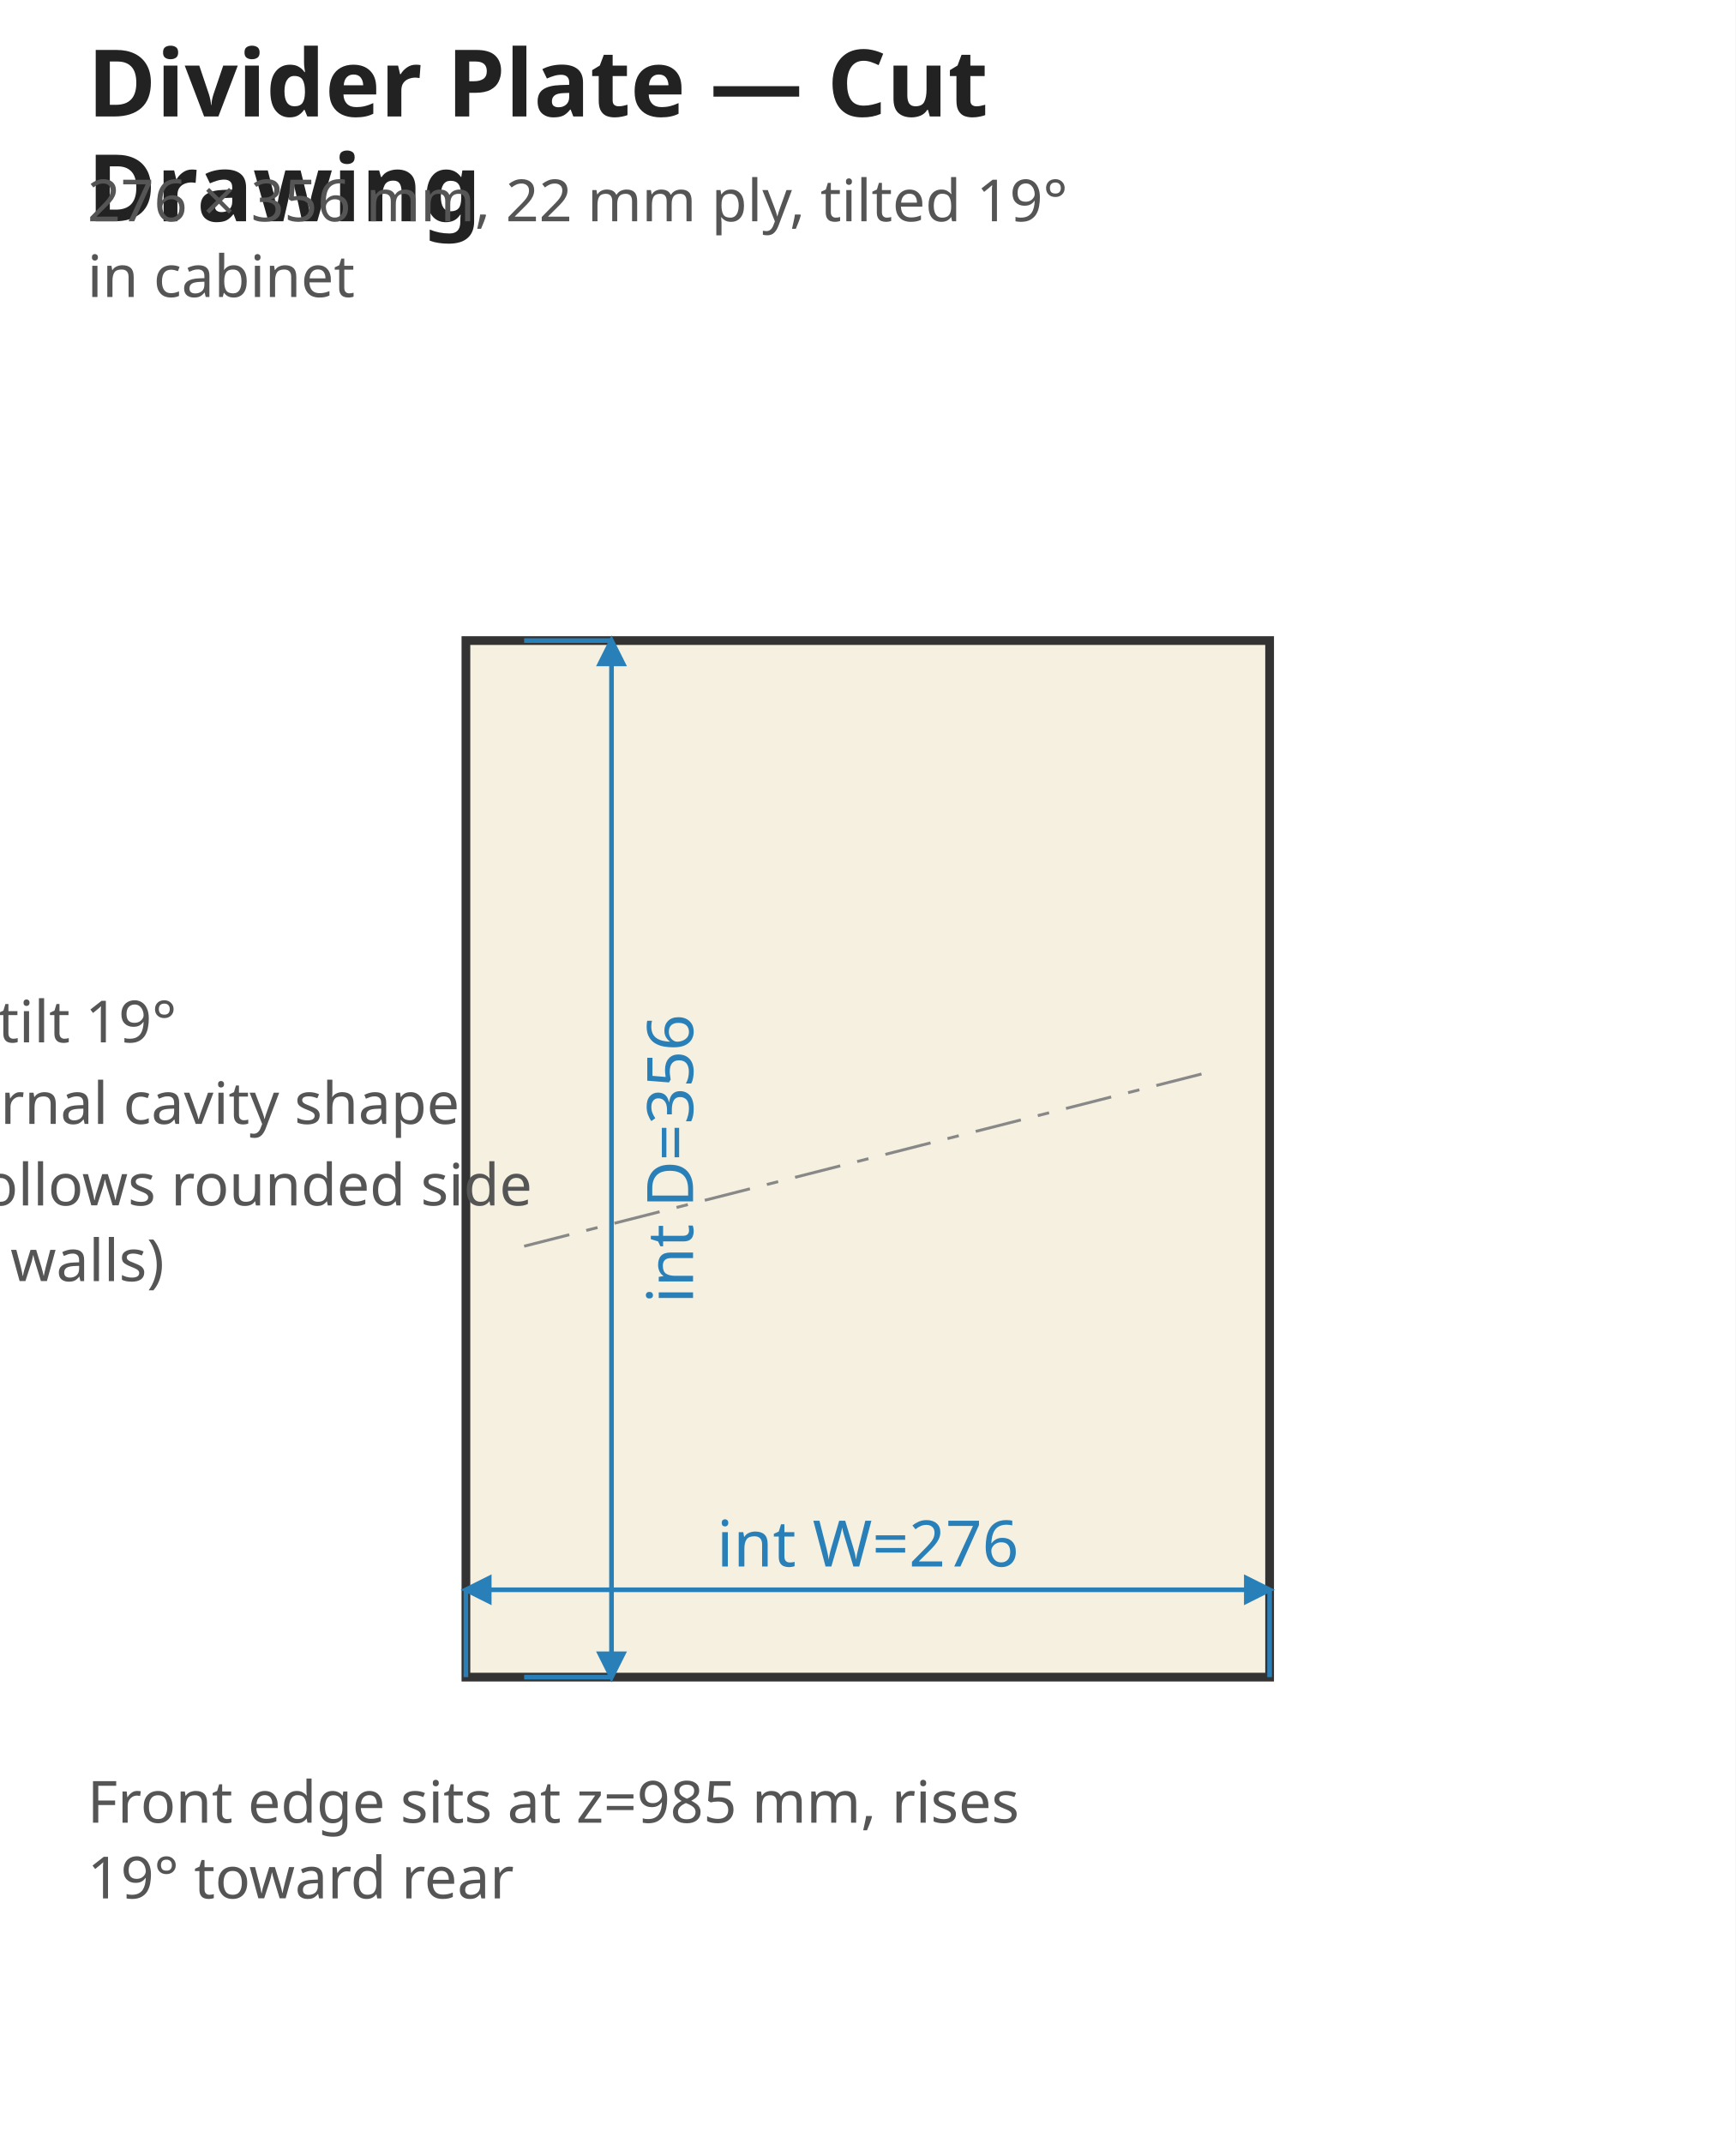
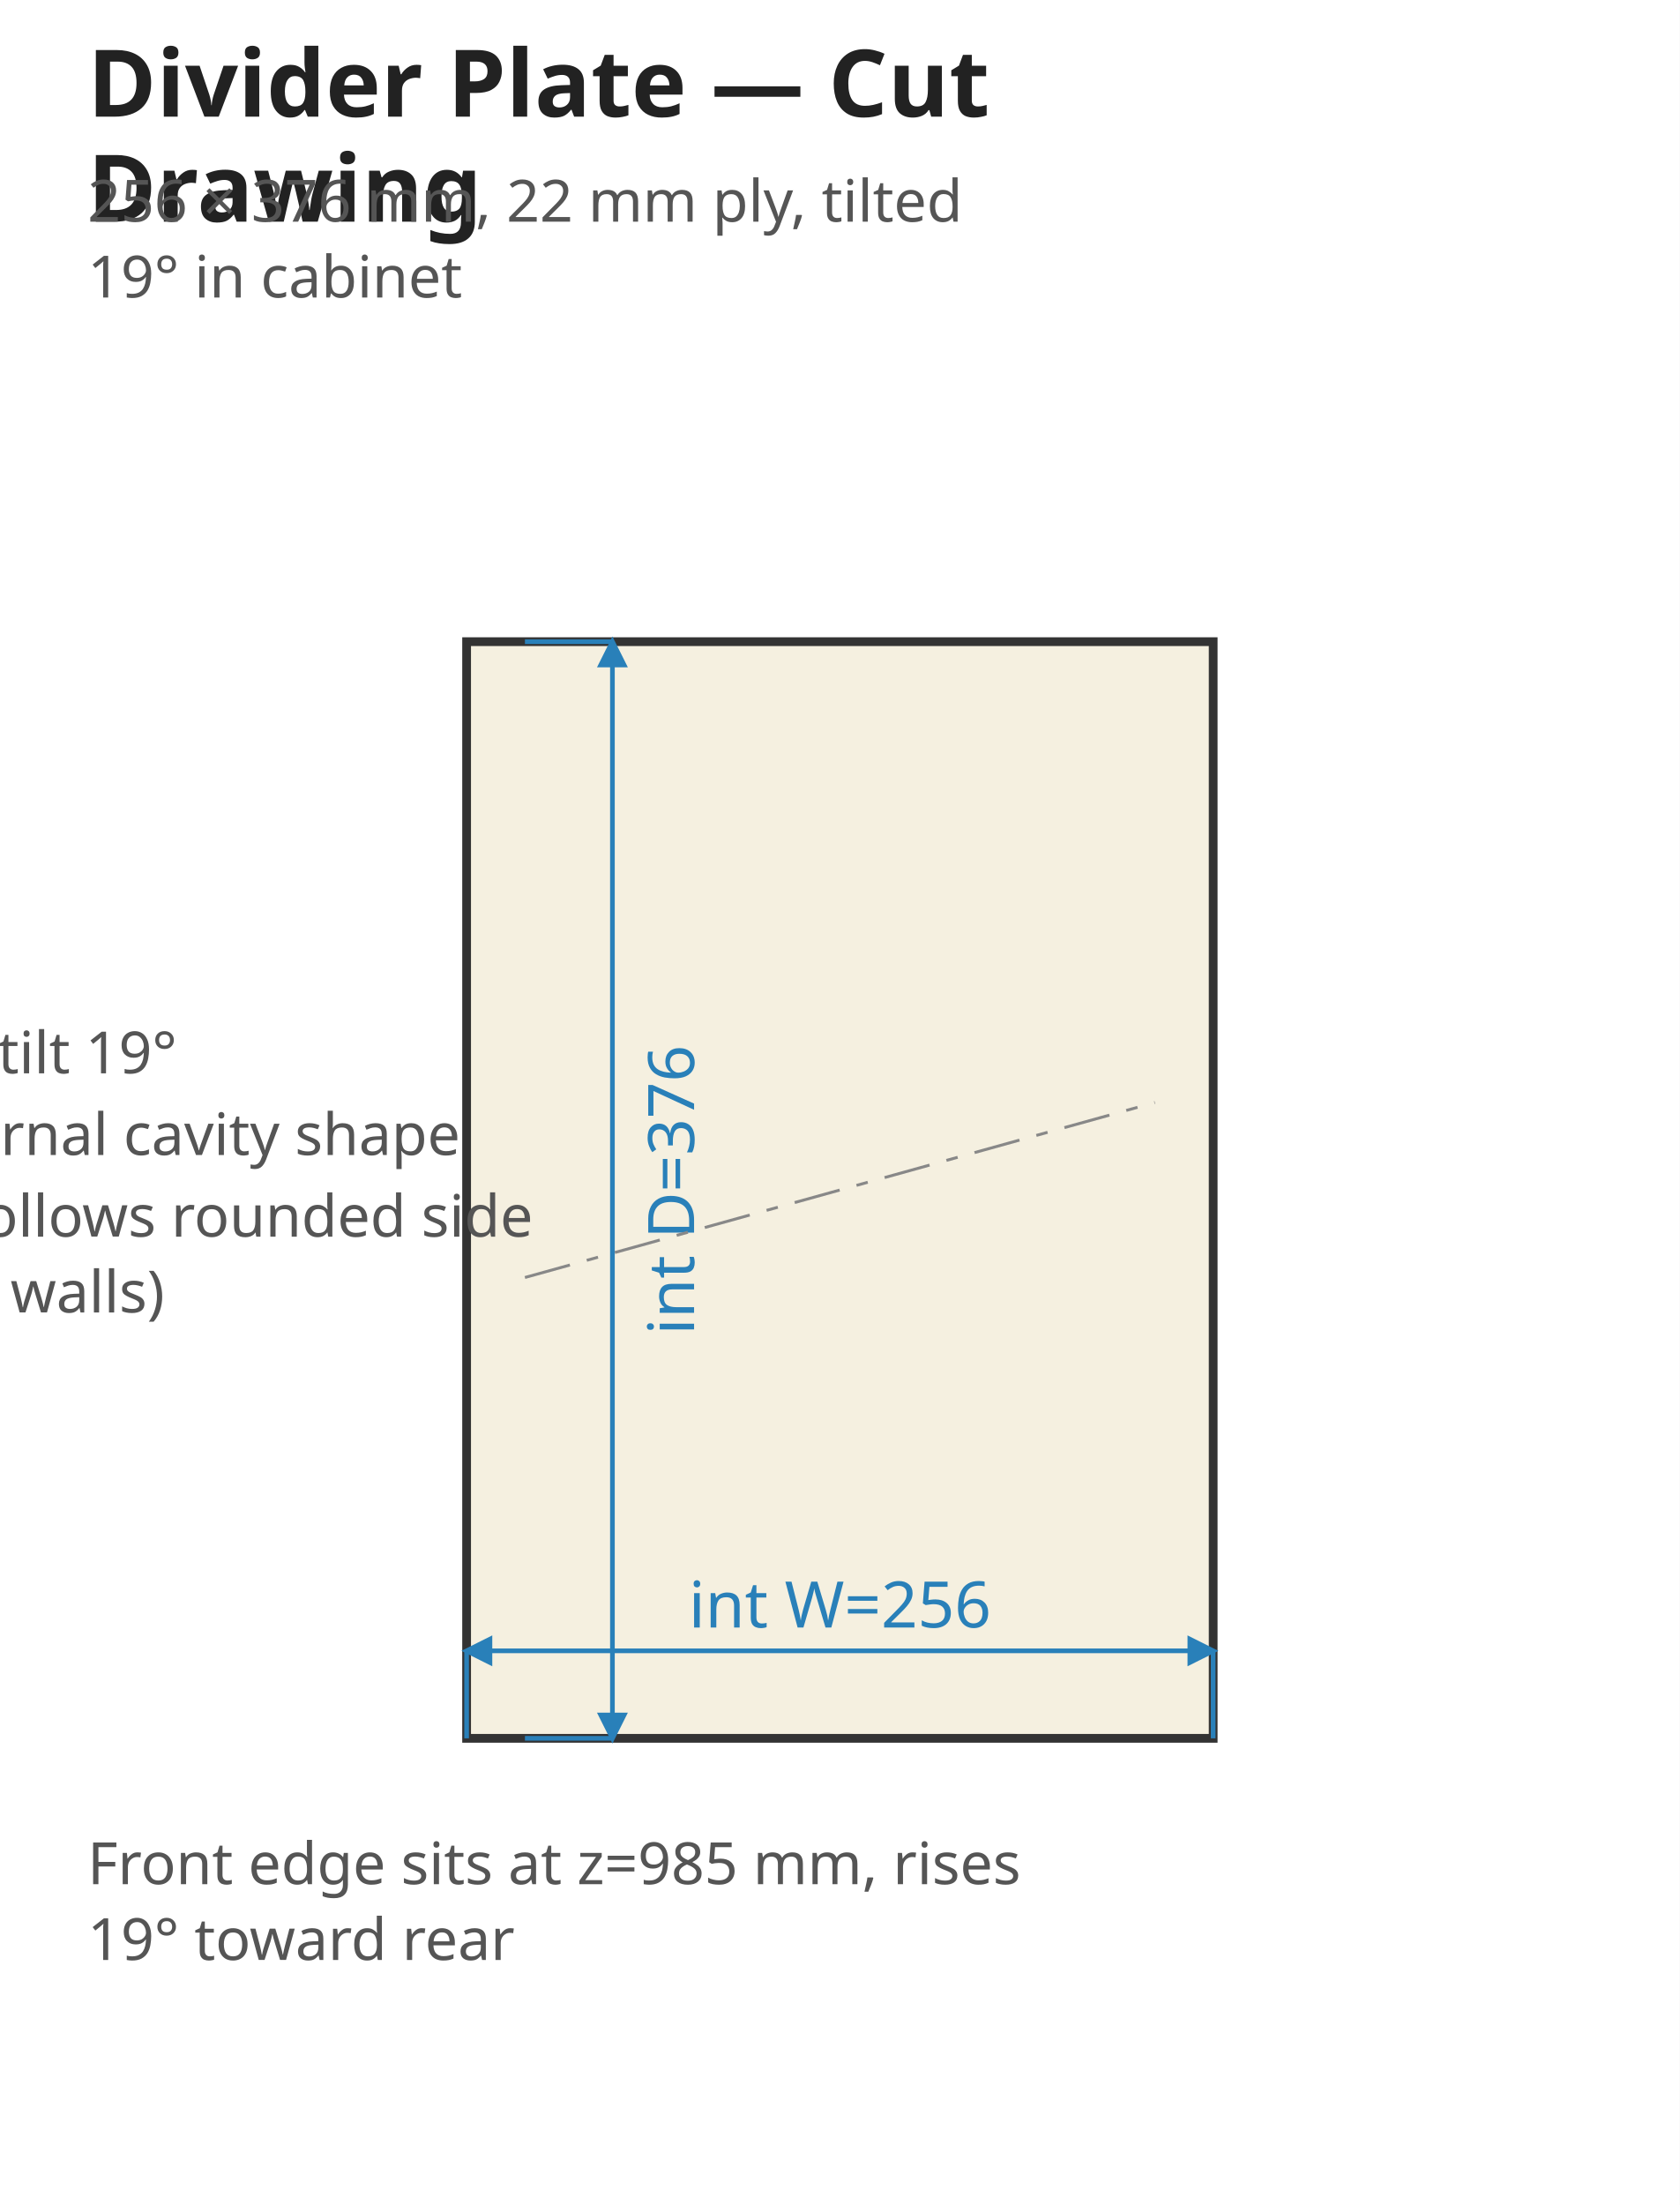
- <svg xmlns="http://www.w3.org/2000/svg" width="298" height="368" viewBox="0 0 298 368">
+ <svg xmlns="http://www.w3.org/2000/svg" width="288" height="378" viewBox="0 0 288 378">
  <style>.panel { fill: #f5f0e0; stroke: #333; stroke-width: 1.5; }
.cutout { fill: none; stroke: #c0392b; stroke-width: 1.2; stroke-dasharray: 6,3; }
.rebate { fill: #faebe0; stroke: #e67e22; stroke-width: 1.0; stroke-dasharray: 4,2; }
.pilot { fill: #333; }
.dim-line { stroke: #2980b9; stroke-width: 0.8; fill: none; }
.dim-text { fill: #2980b9; font-family: sans-serif; font-size: 11px; text-anchor: middle; }
.dim-text-v { fill: #2980b9; font-family: sans-serif; font-size: 11px; text-anchor: middle; }
.label { fill: #333; font-family: sans-serif; font-size: 12px; text-anchor: middle; font-weight: bold; }
.label-sm { fill: #555; font-family: sans-serif; font-size: 10px; text-anchor: middle; }
.label-driver { fill: #c0392b; font-family: sans-serif; font-size: 11px; text-anchor: middle; font-weight: bold; }
.title-text { fill: #222; font-family: sans-serif; font-size: 16px; font-weight: bold; }
.subtitle { fill: #555; font-family: sans-serif; font-size: 10px; }
.note { fill: #555; font-family: sans-serif; font-size: 10px; }
.arrow { stroke: #2980b9; stroke-width: 0.8; fill: #2980b9; }
.center-line { stroke: #888; stroke-width: 0.5; stroke-dasharray: 8,3,2,3; }
</style>
-   <rect width="298" height="368" fill="white" />
+   <rect width="288" height="378" fill="white" />
  <text x="15.0" y="20.0" class="title-text">Divider Plate — Cut</text>
  <text x="15.0" y="38.0" class="title-text">Drawing</text>
-   <text x="15.0" y="38.0" class="subtitle">276 × 356 mm, 22 mm ply, tilted 19°</text>
-   <text x="15.0" y="51.0" class="subtitle">in cabinet</text>
-   <rect x="80.0" y="110.0" width="138.0" height="178.0" class="panel" />
-   <text x="15.0" y="193.0" class="label-sm">Cut to internal cavity shape</text>
-   <text x="15.0" y="207.0" class="label-sm">(front edge follows rounded side</text>
-   <text x="15.0" y="220.0" class="label-sm">walls)</text>
-   <text x="15.0" y="313.0" class="note">Front edge sits at z=985 mm, rises</text>
-   <text x="15.0" y="326.0" class="note">19° toward rear</text>
-   <line x1="80.0" y1="288.0" x2="80.0" y2="273.0" class="dim-line" />
-   <line x1="218.0" y1="288.0" x2="218.0" y2="273.0" class="dim-line" />
-   <line x1="80.0" y1="273.0" x2="218.0" y2="273.0" class="dim-line" />
-   <polygon points="80.0,273.0 84.0,271.0 84.0,275.0" class="arrow" />
-   <polygon points="218.0,273.0 214.0,271.0 214.0,275.0" class="arrow" />
-   <text x="149.0" y="269.0" class="dim-text">int W=276</text>
+   <text x="15.0" y="38.0" class="subtitle">256 × 376 mm, 22 mm ply, tilted</text>
+   <text x="15.0" y="51.0" class="subtitle">19° in cabinet</text>
+   <rect x="80.0" y="110.0" width="128.0" height="188.0" class="panel" />
+   <text x="15.0" y="198.0" class="label-sm">Cut to internal cavity shape</text>
+   <text x="15.0" y="212.0" class="label-sm">(front edge follows rounded side</text>
+   <text x="15.0" y="225.0" class="label-sm">walls)</text>
+   <text x="15.0" y="323.0" class="note">Front edge sits at z=985 mm, rises</text>
+   <text x="15.0" y="336.0" class="note">19° toward rear</text>
+   <line x1="80.0" y1="298.0" x2="80.0" y2="283.0" class="dim-line" />
+   <line x1="208.0" y1="298.0" x2="208.0" y2="283.0" class="dim-line" />
+   <line x1="80.0" y1="283.0" x2="208.0" y2="283.0" class="dim-line" />
+   <polygon points="80.0,283.0 84.0,281.0 84.0,285.0" class="arrow" />
+   <polygon points="208.0,283.0 204.0,281.0 204.0,285.0" class="arrow" />
+   <text x="144.0" y="279.0" class="dim-text">int W=256</text>
  <line x1="90.0" y1="110.0" x2="105.0" y2="110.0" class="dim-line" />
-   <line x1="90.0" y1="288.0" x2="105.0" y2="288.0" class="dim-line" />
-   <line x1="105.0" y1="110.0" x2="105.0" y2="288.0" class="dim-line" />
+   <line x1="90.0" y1="298.0" x2="105.0" y2="298.0" class="dim-line" />
+   <line x1="105.0" y1="110.0" x2="105.0" y2="298.0" class="dim-line" />
  <polygon points="105.0,110.0 103.0,114.0 107.0,114.0" class="arrow" />
-   <polygon points="105.0,288.0 103.0,284.0 107.0,284.0" class="arrow" />
-   <text x="119.0" y="199.0" class="dim-text-v" transform="rotate(-90 119.0 199.0)">int D=356</text>
-   <line x1="90.0" y1="214.0" x2="208.0" y2="184.0" class="center-line" />
-   <text x="15.0" y="179.0" class="label-sm">tilt 19°</text>
+   <polygon points="105.0,298.0 103.0,294.0 107.0,294.0" class="arrow" />
+   <text x="119.0" y="204.0" class="dim-text-v" transform="rotate(-90 119.0 204.0)">int D=376</text>
+   <line x1="90.0" y1="219.0" x2="198.0" y2="189.0" class="center-line" />
+   <text x="15.0" y="184.0" class="label-sm">tilt 19°</text>
</svg>
